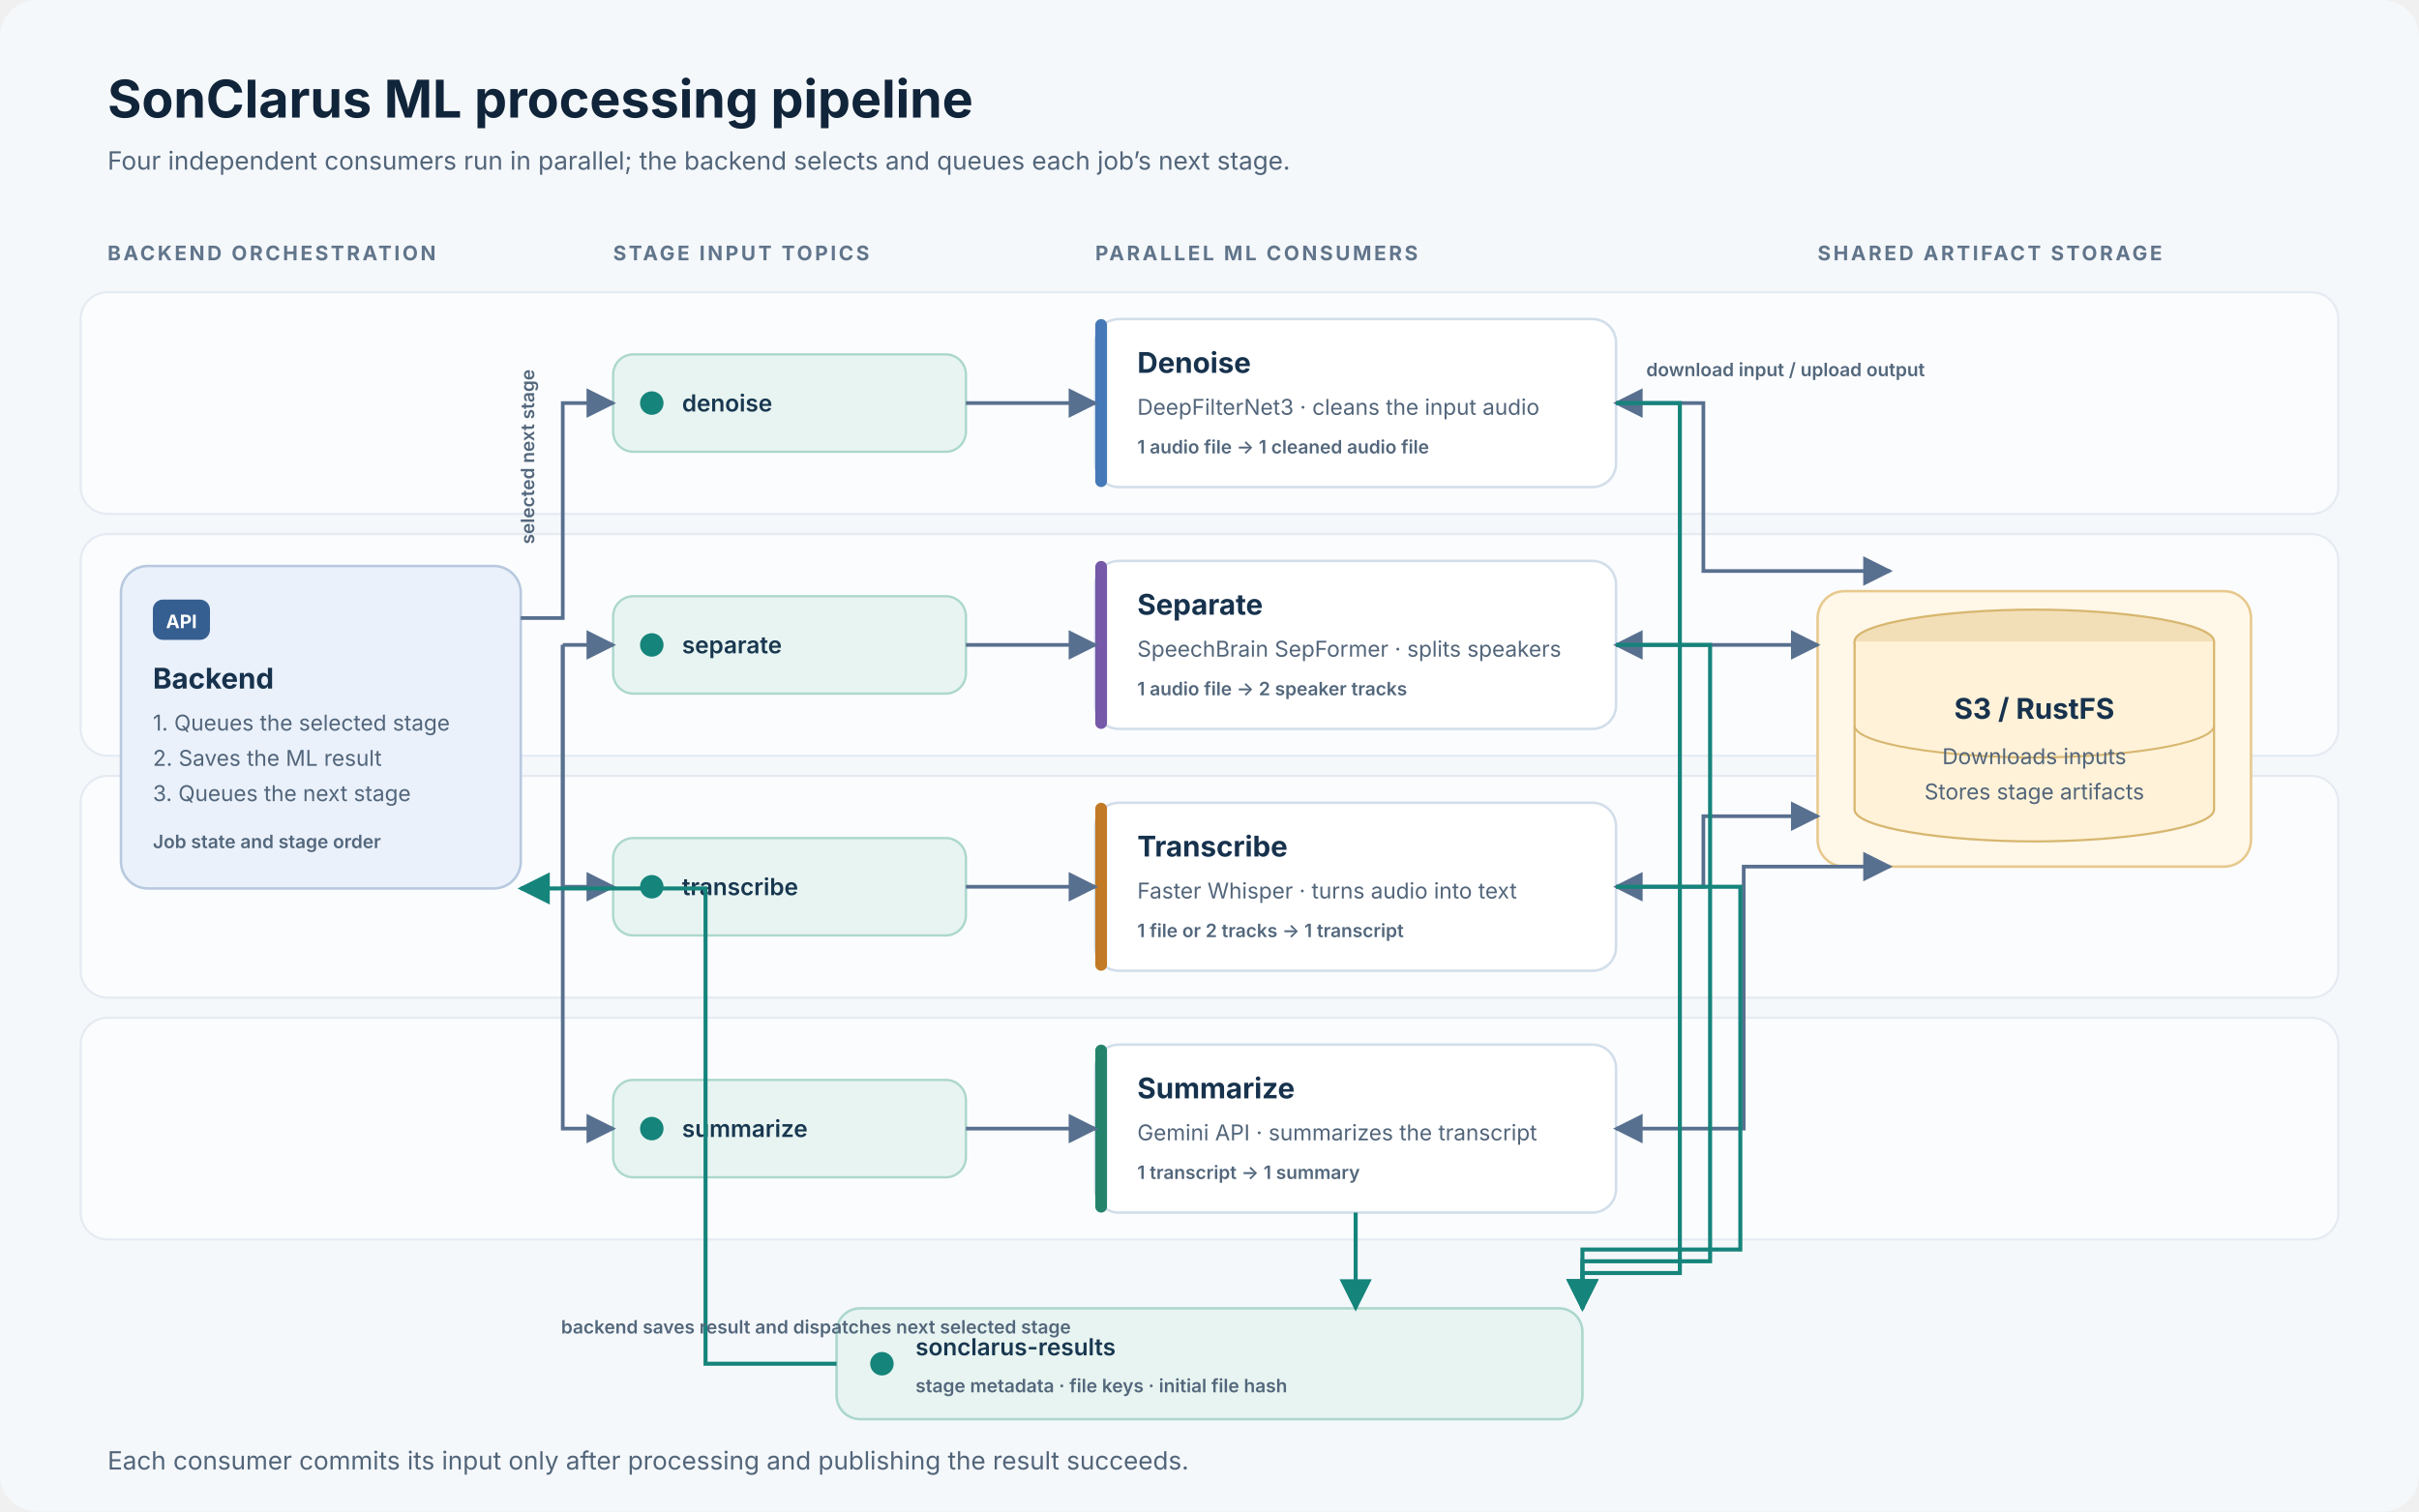
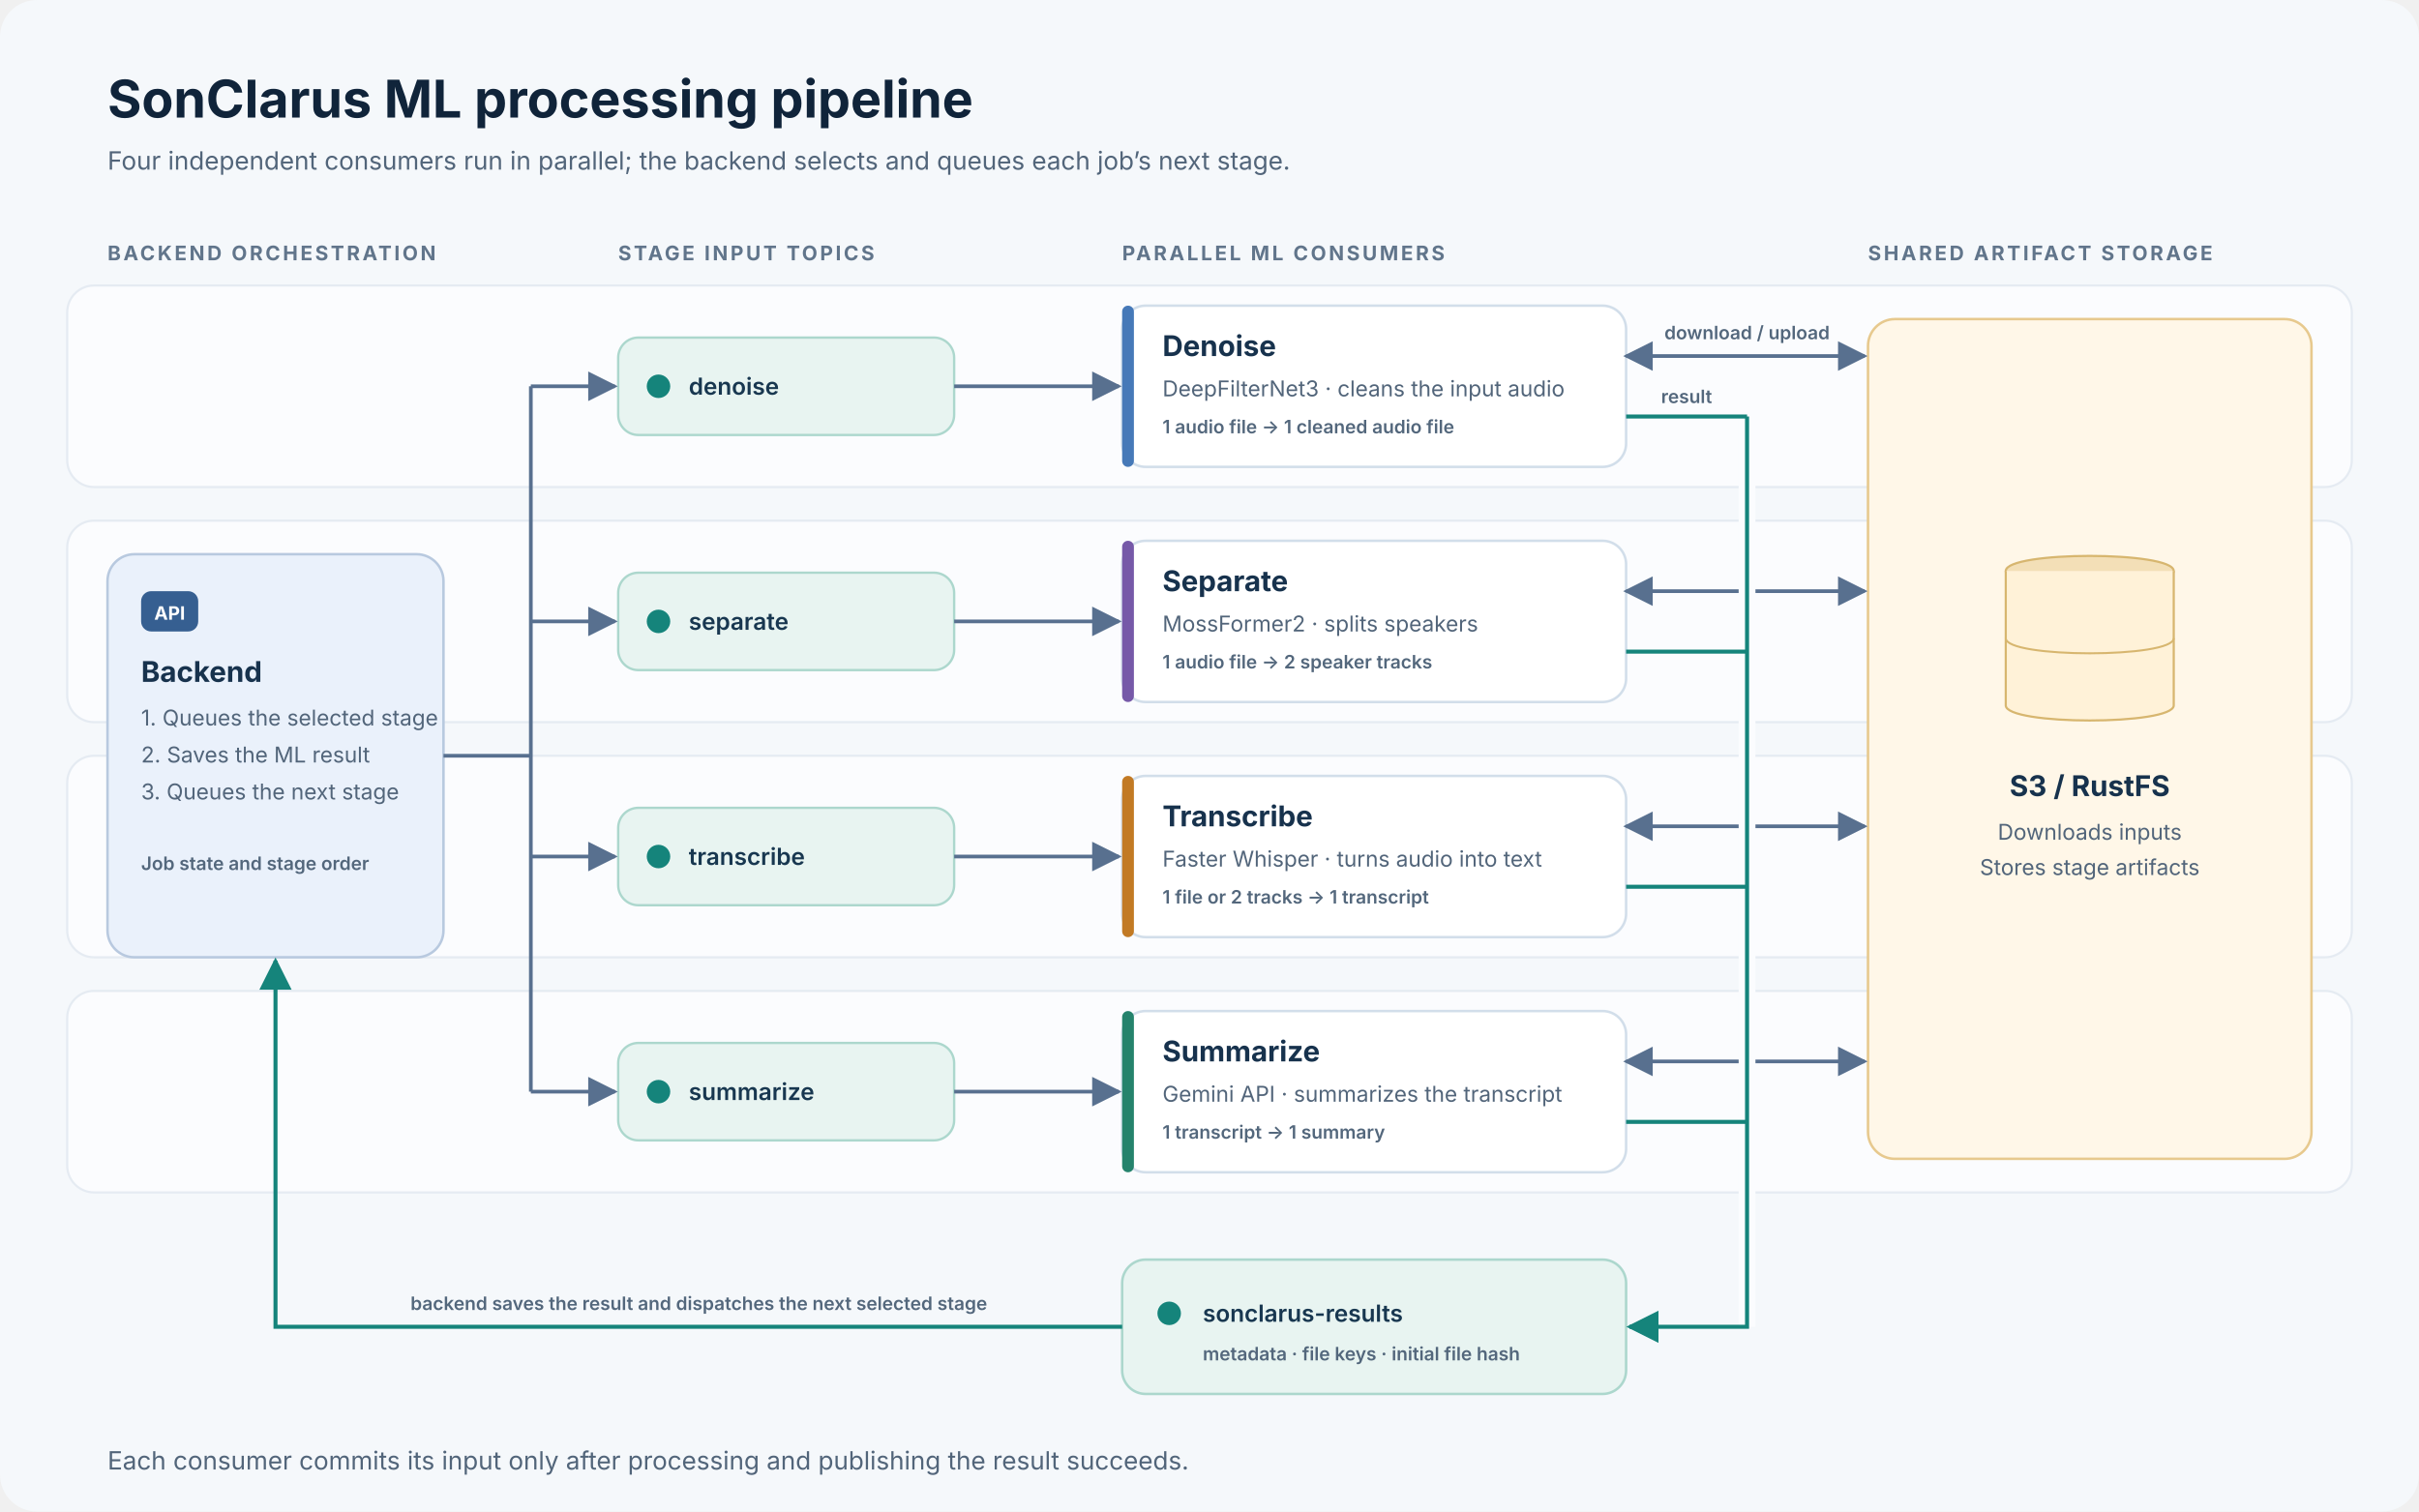
<svg xmlns="http://www.w3.org/2000/svg" width="1440" height="900" viewBox="0 0 1440 900" role="img" aria-labelledby="title description">
  <defs>
    <marker id="arrow" viewBox="0 0 10 10" refX="9" refY="5" markerWidth="8" markerHeight="8" orient="auto-start-reverse">
      <path d="M 0 0 L 10 5 L 0 10 z" fill="#58708f" />
    </marker>
    <marker id="arrow-teal" viewBox="0 0 10 10" refX="9" refY="5" markerWidth="8" markerHeight="8" orient="auto-start-reverse">
      <path d="M 0 0 L 10 5 L 0 10 z" fill="#15847b" />
    </marker>
    <style>
      text { font-family: Inter, ui-sans-serif, system-ui, -apple-system, BlinkMacSystemFont, "Segoe UI", sans-serif; }
      .title { fill: #10243a; font-size: 31px; font-weight: 700; }
      .subtitle { fill: #52657a; font-size: 15px; }
      .section { fill: #61758b; font-size: 12px; font-weight: 700; letter-spacing: 1.5px; }
      .node-title { fill: #17324d; font-size: 17px; font-weight: 700; }
      .node-copy { fill: #52657a; font-size: 13px; }
      .topic-text { fill: #183750; font-size: 14px; font-weight: 600; }
      .tag { fill: #53677c; font-size: 11px; font-weight: 600; }
+       .tag-c { fill: #53677c; font-size: 11px; font-weight: 600; text-anchor: middle; }
      .lane { fill: #fbfcfe; stroke: #e5ebf2; stroke-width: 1.3; }
-       .line { fill: none; stroke: #58708f; stroke-width: 2.2; marker-end: url(#arrow); }
-       .bi-line { fill: none; stroke: #58708f; stroke-width: 2.2; marker-start: url(#arrow); marker-end: url(#arrow); }
-       .bus { fill: none; stroke: #58708f; stroke-width: 2.2; }
-       .teal-line { fill: none; stroke: #15847b; stroke-width: 2.4; marker-end: url(#arrow-teal); }
+       .line { fill: none; stroke: #58708f; stroke-width: 2.2; }
+       .teal { fill: none; stroke: #15847b; stroke-width: 2.4; }
+       .halo { fill: none; stroke: #fbfcfe; stroke-width: 10; }
    </style>
  </defs>
  <rect width="1440" height="900" rx="22" fill="#f5f8fb" />
  <text x="64" y="70" class="title">SonClarus ML processing pipeline</text>
  <text x="64" y="101" class="subtitle">Four independent consumers run in parallel; the backend selects and queues each job’s next stage.</text>
  <text x="64" y="155" class="section">BACKEND ORCHESTRATION</text>
-   <text x="365" y="155" class="section">STAGE INPUT TOPICS</text>
-   <text x="652" y="155" class="section">PARALLEL ML CONSUMERS</text>
-   <text x="1082" y="155" class="section">SHARED ARTIFACT STORAGE</text>
-   <rect x="48" y="174" width="1344" height="132" rx="16" class="lane" />
-   <rect x="48" y="318" width="1344" height="132" rx="16" class="lane" />
-   <rect x="48" y="462" width="1344" height="132" rx="16" class="lane" />
-   <rect x="48" y="606" width="1344" height="132" rx="16" class="lane" />
-   <rect x="72" y="337" width="238" height="192" rx="16" fill="#eaf1fb" stroke="#b8c9df" stroke-width="1.5" />
-   <rect x="91" y="357" width="34" height="24" rx="6" fill="#365f91" />
-   <text x="108" y="374" text-anchor="middle" fill="#ffffff" font-size="11" font-weight="700">API</text>
-   <text x="91" y="410" class="node-title">Backend</text>
-   <text x="91" y="435" class="node-copy">1. Queues the selected stage</text>
-   <text x="91" y="456" class="node-copy">2. Saves the ML result</text>
-   <text x="91" y="477" class="node-copy">3. Queues the next stage</text>
-   <text x="91" y="505" class="tag">Job state and stage order</text>
-   <rect x="365" y="211" width="210" height="58" rx="12" fill="#e8f4f1" stroke="#acd7cd" stroke-width="1.4" />
-   <circle cx="388" cy="240" r="7" fill="#15847b" />
-   <text x="406" y="245" class="topic-text">denoise</text>
-   <rect x="365" y="355" width="210" height="58" rx="12" fill="#e8f4f1" stroke="#acd7cd" stroke-width="1.4" />
-   <circle cx="388" cy="384" r="7" fill="#15847b" />
-   <text x="406" y="389" class="topic-text">separate</text>
-   <rect x="365" y="499" width="210" height="58" rx="12" fill="#e8f4f1" stroke="#acd7cd" stroke-width="1.4" />
-   <circle cx="388" cy="528" r="7" fill="#15847b" />
-   <text x="406" y="533" class="topic-text">transcribe</text>
-   <rect x="365" y="643" width="210" height="58" rx="12" fill="#e8f4f1" stroke="#acd7cd" stroke-width="1.4" />
-   <circle cx="388" cy="672" r="7" fill="#15847b" />
-   <text x="406" y="677" class="topic-text">summarize</text>
-   <rect x="652" y="190" width="310" height="100" rx="14" fill="#ffffff" stroke="#d2deea" stroke-width="1.5" />
-   <rect x="652" y="190" width="7" height="100" rx="3.5" fill="#4679b8" />
-   <text x="677" y="222" class="node-title">Denoise</text>
-   <text x="677" y="247" class="node-copy">DeepFilterNet3 · cleans the input audio</text>
-   <text x="677" y="270" class="tag">1 audio file → 1 cleaned audio file</text>
-   <rect x="652" y="334" width="310" height="100" rx="14" fill="#ffffff" stroke="#d2deea" stroke-width="1.5" />
-   <rect x="652" y="334" width="7" height="100" rx="3.5" fill="#7659a8" />
-   <text x="677" y="366" class="node-title">Separate</text>
-   <text x="677" y="391" class="node-copy">SpeechBrain SepFormer · splits speakers</text>
-   <text x="677" y="414" class="tag">1 audio file → 2 speaker tracks</text>
-   <rect x="652" y="478" width="310" height="100" rx="14" fill="#ffffff" stroke="#d2deea" stroke-width="1.5" />
-   <rect x="652" y="478" width="7" height="100" rx="3.5" fill="#c27a24" />
-   <text x="677" y="510" class="node-title">Transcribe</text>
-   <text x="677" y="535" class="node-copy">Faster Whisper · turns audio into text</text>
-   <text x="677" y="558" class="tag">1 file or 2 tracks → 1 transcript</text>
-   <rect x="652" y="622" width="310" height="100" rx="14" fill="#ffffff" stroke="#d2deea" stroke-width="1.5" />
-   <rect x="652" y="622" width="7" height="100" rx="3.5" fill="#25836c" />
-   <text x="677" y="654" class="node-title">Summarize</text>
-   <text x="677" y="679" class="node-copy">Gemini API · summarizes the transcript</text>
-   <text x="677" y="702" class="tag">1 transcript → 1 summary</text>
-   <rect x="1082" y="352" width="258" height="164" rx="16" fill="#fff7e8" stroke="#e7c98e" stroke-width="1.5" />
-   <path d="M1104 382 C1104 371 1158 363 1211 363 C1264 363 1318 371 1318 382 C1318 393 1264 401 1211 401 C1158 401 1104 393 1104 382 Z" fill="#f3dfb7" stroke="#d7b66f" stroke-width="1.3" />
-   <path d="M1104 382 V482 C1104 493 1158 501 1211 501 C1264 501 1318 493 1318 482 V382" fill="#fff2d8" stroke="#d7b66f" stroke-width="1.3" />
-   <path d="M1104 432 C1104 443 1158 451 1211 451 C1264 451 1318 443 1318 432" fill="none" stroke="#d7b66f" stroke-width="1.2" />
-   <text x="1211" y="428" text-anchor="middle" class="node-title">S3 / RustFS</text>
-   <text x="1211" y="455" text-anchor="middle" class="node-copy">Downloads inputs</text>
-   <text x="1211" y="476" text-anchor="middle" class="node-copy">Stores stage artifacts</text>
-   <path d="M310 368 H335 V240 H365" class="line" />
-   <path d="M335 384 H365" class="line" />
-   <path d="M335 384 V528 H365" class="line" />
-   <path d="M335 384 V672 H365" class="line" />
-   <text x="318" y="324" class="tag" transform="rotate(-90 318 324)">selected next stage</text>
-   <path d="M575 240 H652" class="line" />
-   <path d="M575 384 H652" class="line" />
-   <path d="M575 528 H652" class="line" />
-   <path d="M575 672 H652" class="line" />
-   <path d="M962 240 H1014 V340 H1125" class="bi-line" />
-   <path d="M962 384 H1082" class="bi-line" />
-   <path d="M962 528 H1014 V486 H1082" class="bi-line" />
-   <path d="M962 672 H1038 V516 H1125" class="bi-line" />
-   <text x="980" y="224" class="tag">download input / upload output</text>
-   <rect x="498" y="779" width="444" height="66" rx="14" fill="#e8f4f1" stroke="#acd7cd" stroke-width="1.5" />
-   <circle cx="525" cy="812" r="7" fill="#15847b" />
-   <text x="545" y="807" class="topic-text">sonclarus-results</text>
-   <text x="545" y="829" class="tag">stage metadata · file keys · initial file hash</text>
-   <path d="M807 722 V779" class="teal-line" />
-   <path d="M962 240 H1000 V758 H942 V779" class="teal-line" />
-   <path d="M962 384 H1018 V751 H942 V779" class="teal-line" />
-   <path d="M962 528 H1036 V744 H942 V779" class="teal-line" />
-   <path d="M498 812 H420 V529 H310" class="teal-line" />
-   <text x="334" y="794" class="tag">backend saves result and dispatches next selected stage</text>
+   <text x="368" y="155" class="section">STAGE INPUT TOPICS</text>
+   <text x="668" y="155" class="section">PARALLEL ML CONSUMERS</text>
+   <text x="1112" y="155" class="section">SHARED ARTIFACT STORAGE</text>
+   <rect x="40" y="170" width="1360" height="120" rx="16" class="lane" />
+   <rect x="40" y="310" width="1360" height="120" rx="16" class="lane" />
+   <rect x="40" y="450" width="1360" height="120" rx="16" class="lane" />
+   <rect x="40" y="590" width="1360" height="120" rx="16" class="lane" />
+   <rect x="64" y="330" width="200" height="240" rx="16" fill="#eaf1fb" stroke="#b8c9df" stroke-width="1.5" />
+   <rect x="84" y="352" width="34" height="24" rx="6" fill="#365f91" />
+   <text x="101" y="369" text-anchor="middle" fill="#ffffff" font-size="11" font-weight="700">API</text>
+   <text x="84" y="406" class="node-title">Backend</text>
+   <text x="84" y="432" class="node-copy">1. Queues the selected stage</text>
+   <text x="84" y="454" class="node-copy">2. Saves the ML result</text>
+   <text x="84" y="476" class="node-copy">3. Queues the next stage</text>
+   <text x="84" y="518" class="tag">Job state and stage order</text>
+   <rect x="368" y="201" width="200" height="58" rx="12" fill="#e8f4f1" stroke="#acd7cd" stroke-width="1.4" />
+   <circle cx="392" cy="230" r="7" fill="#15847b" />
+   <text x="410" y="235" class="topic-text">denoise</text>
+   <rect x="368" y="341" width="200" height="58" rx="12" fill="#e8f4f1" stroke="#acd7cd" stroke-width="1.4" />
+   <circle cx="392" cy="370" r="7" fill="#15847b" />
+   <text x="410" y="375" class="topic-text">separate</text>
+   <rect x="368" y="481" width="200" height="58" rx="12" fill="#e8f4f1" stroke="#acd7cd" stroke-width="1.4" />
+   <circle cx="392" cy="510" r="7" fill="#15847b" />
+   <text x="410" y="515" class="topic-text">transcribe</text>
+   <rect x="368" y="621" width="200" height="58" rx="12" fill="#e8f4f1" stroke="#acd7cd" stroke-width="1.4" />
+   <circle cx="392" cy="650" r="7" fill="#15847b" />
+   <text x="410" y="655" class="topic-text">summarize</text>
+   <rect x="668" y="182" width="300" height="96" rx="14" fill="#ffffff" stroke="#d2deea" stroke-width="1.5" />
+   <rect x="668" y="182" width="7" height="96" rx="3.5" fill="#4679b8" />
+   <text x="692" y="212" class="node-title">Denoise</text>
+   <text x="692" y="236" class="node-copy">DeepFilterNet3 · cleans the input audio</text>
+   <text x="692" y="258" class="tag">1 audio file → 1 cleaned audio file</text>
+   <rect x="668" y="322" width="300" height="96" rx="14" fill="#ffffff" stroke="#d2deea" stroke-width="1.5" />
+   <rect x="668" y="322" width="7" height="96" rx="3.5" fill="#7659a8" />
+   <text x="692" y="352" class="node-title">Separate</text>
+   <text x="692" y="376" class="node-copy">MossFormer2 · splits speakers</text>
+   <text x="692" y="398" class="tag">1 audio file → 2 speaker tracks</text>
+   <rect x="668" y="462" width="300" height="96" rx="14" fill="#ffffff" stroke="#d2deea" stroke-width="1.5" />
+   <rect x="668" y="462" width="7" height="96" rx="3.5" fill="#c27a24" />
+   <text x="692" y="492" class="node-title">Transcribe</text>
+   <text x="692" y="516" class="node-copy">Faster Whisper · turns audio into text</text>
+   <text x="692" y="538" class="tag">1 file or 2 tracks → 1 transcript</text>
+   <rect x="668" y="602" width="300" height="96" rx="14" fill="#ffffff" stroke="#d2deea" stroke-width="1.5" />
+   <rect x="668" y="602" width="7" height="96" rx="3.5" fill="#25836c" />
+   <text x="692" y="632" class="node-title">Summarize</text>
+   <text x="692" y="656" class="node-copy">Gemini API · summarizes the transcript</text>
+   <text x="692" y="678" class="tag">1 transcript → 1 summary</text>
+   <rect x="1112" y="190" width="264" height="500" rx="16" fill="#fff7e8" stroke="#e7c98e" stroke-width="1.5" />
+   <path d="M1194 340 C1194 328 1294 328 1294 340 C1294 352 1194 352 1194 340 Z" fill="#f3dfb7" stroke="#d7b66f" stroke-width="1.3" />
+   <path d="M1194 340 V420 C1194 432 1294 432 1294 420 V340" fill="#fff2d8" stroke="#d7b66f" stroke-width="1.3" />
+   <path d="M1194 380 C1194 392 1294 392 1294 380" fill="none" stroke="#d7b66f" stroke-width="1.2" />
+   <text x="1244" y="474" text-anchor="middle" class="node-title">S3 / RustFS</text>
+   <text x="1244" y="500" text-anchor="middle" class="node-copy">Downloads inputs</text>
+   <text x="1244" y="521" text-anchor="middle" class="node-copy">Stores stage artifacts</text>
+   <rect x="668" y="750" width="300" height="80" rx="14" fill="#e8f4f1" stroke="#acd7cd" stroke-width="1.5" />
+   <circle cx="696" cy="782" r="7" fill="#15847b" />
+   <text x="716" y="787" class="topic-text">sonclarus-results</text>
+   <text x="716" y="810" class="tag">metadata · file keys · initial file hash</text>
+   <path d="M264 450H316" class="line" />
+   <path d="M316 230V650" class="line" />
+   <path d="M316 230H366" class="line" marker-end="url(#arrow)" />
+   <path d="M316 370H366" class="line" marker-end="url(#arrow)" />
+   <path d="M316 510H366" class="line" marker-end="url(#arrow)" />
+   <path d="M316 650H366" class="line" marker-end="url(#arrow)" />
+   <path d="M568 230H666" class="line" marker-end="url(#arrow)" />
+   <path d="M568 370H666" class="line" marker-end="url(#arrow)" />
+   <path d="M568 510H666" class="line" marker-end="url(#arrow)" />
+   <path d="M568 650H666" class="line" marker-end="url(#arrow)" />
+   <path d="M968 212H1110" class="line" marker-start="url(#arrow)" marker-end="url(#arrow)" />
+   <path d="M968 352H1110" class="line" marker-start="url(#arrow)" marker-end="url(#arrow)" />
+   <path d="M968 492H1110" class="line" marker-start="url(#arrow)" marker-end="url(#arrow)" />
+   <path d="M968 632H1110" class="line" marker-start="url(#arrow)" marker-end="url(#arrow)" />
+   <text x="1040" y="202" class="tag-c">download / upload</text>
+   <path d="M1040 248V790" class="halo" />
+   <path d="M968 248H1040" class="teal" />
+   <path d="M968 388H1040" class="teal" />
+   <path d="M968 528H1040" class="teal" />
+   <path d="M968 668H1040" class="teal" />
+   <path d="M1040 248V790H970" class="teal" marker-end="url(#arrow-teal)" />
+   <text x="1004" y="240" class="tag-c">result</text>
+   <path d="M668 790H164V572" class="teal" marker-end="url(#arrow-teal)" />
+   <text x="416" y="780" class="tag-c">backend saves the result and dispatches the next selected stage</text>
  <text x="64" y="875" class="subtitle">Each consumer commits its input only after processing and publishing the result succeeds.</text>
</svg>
